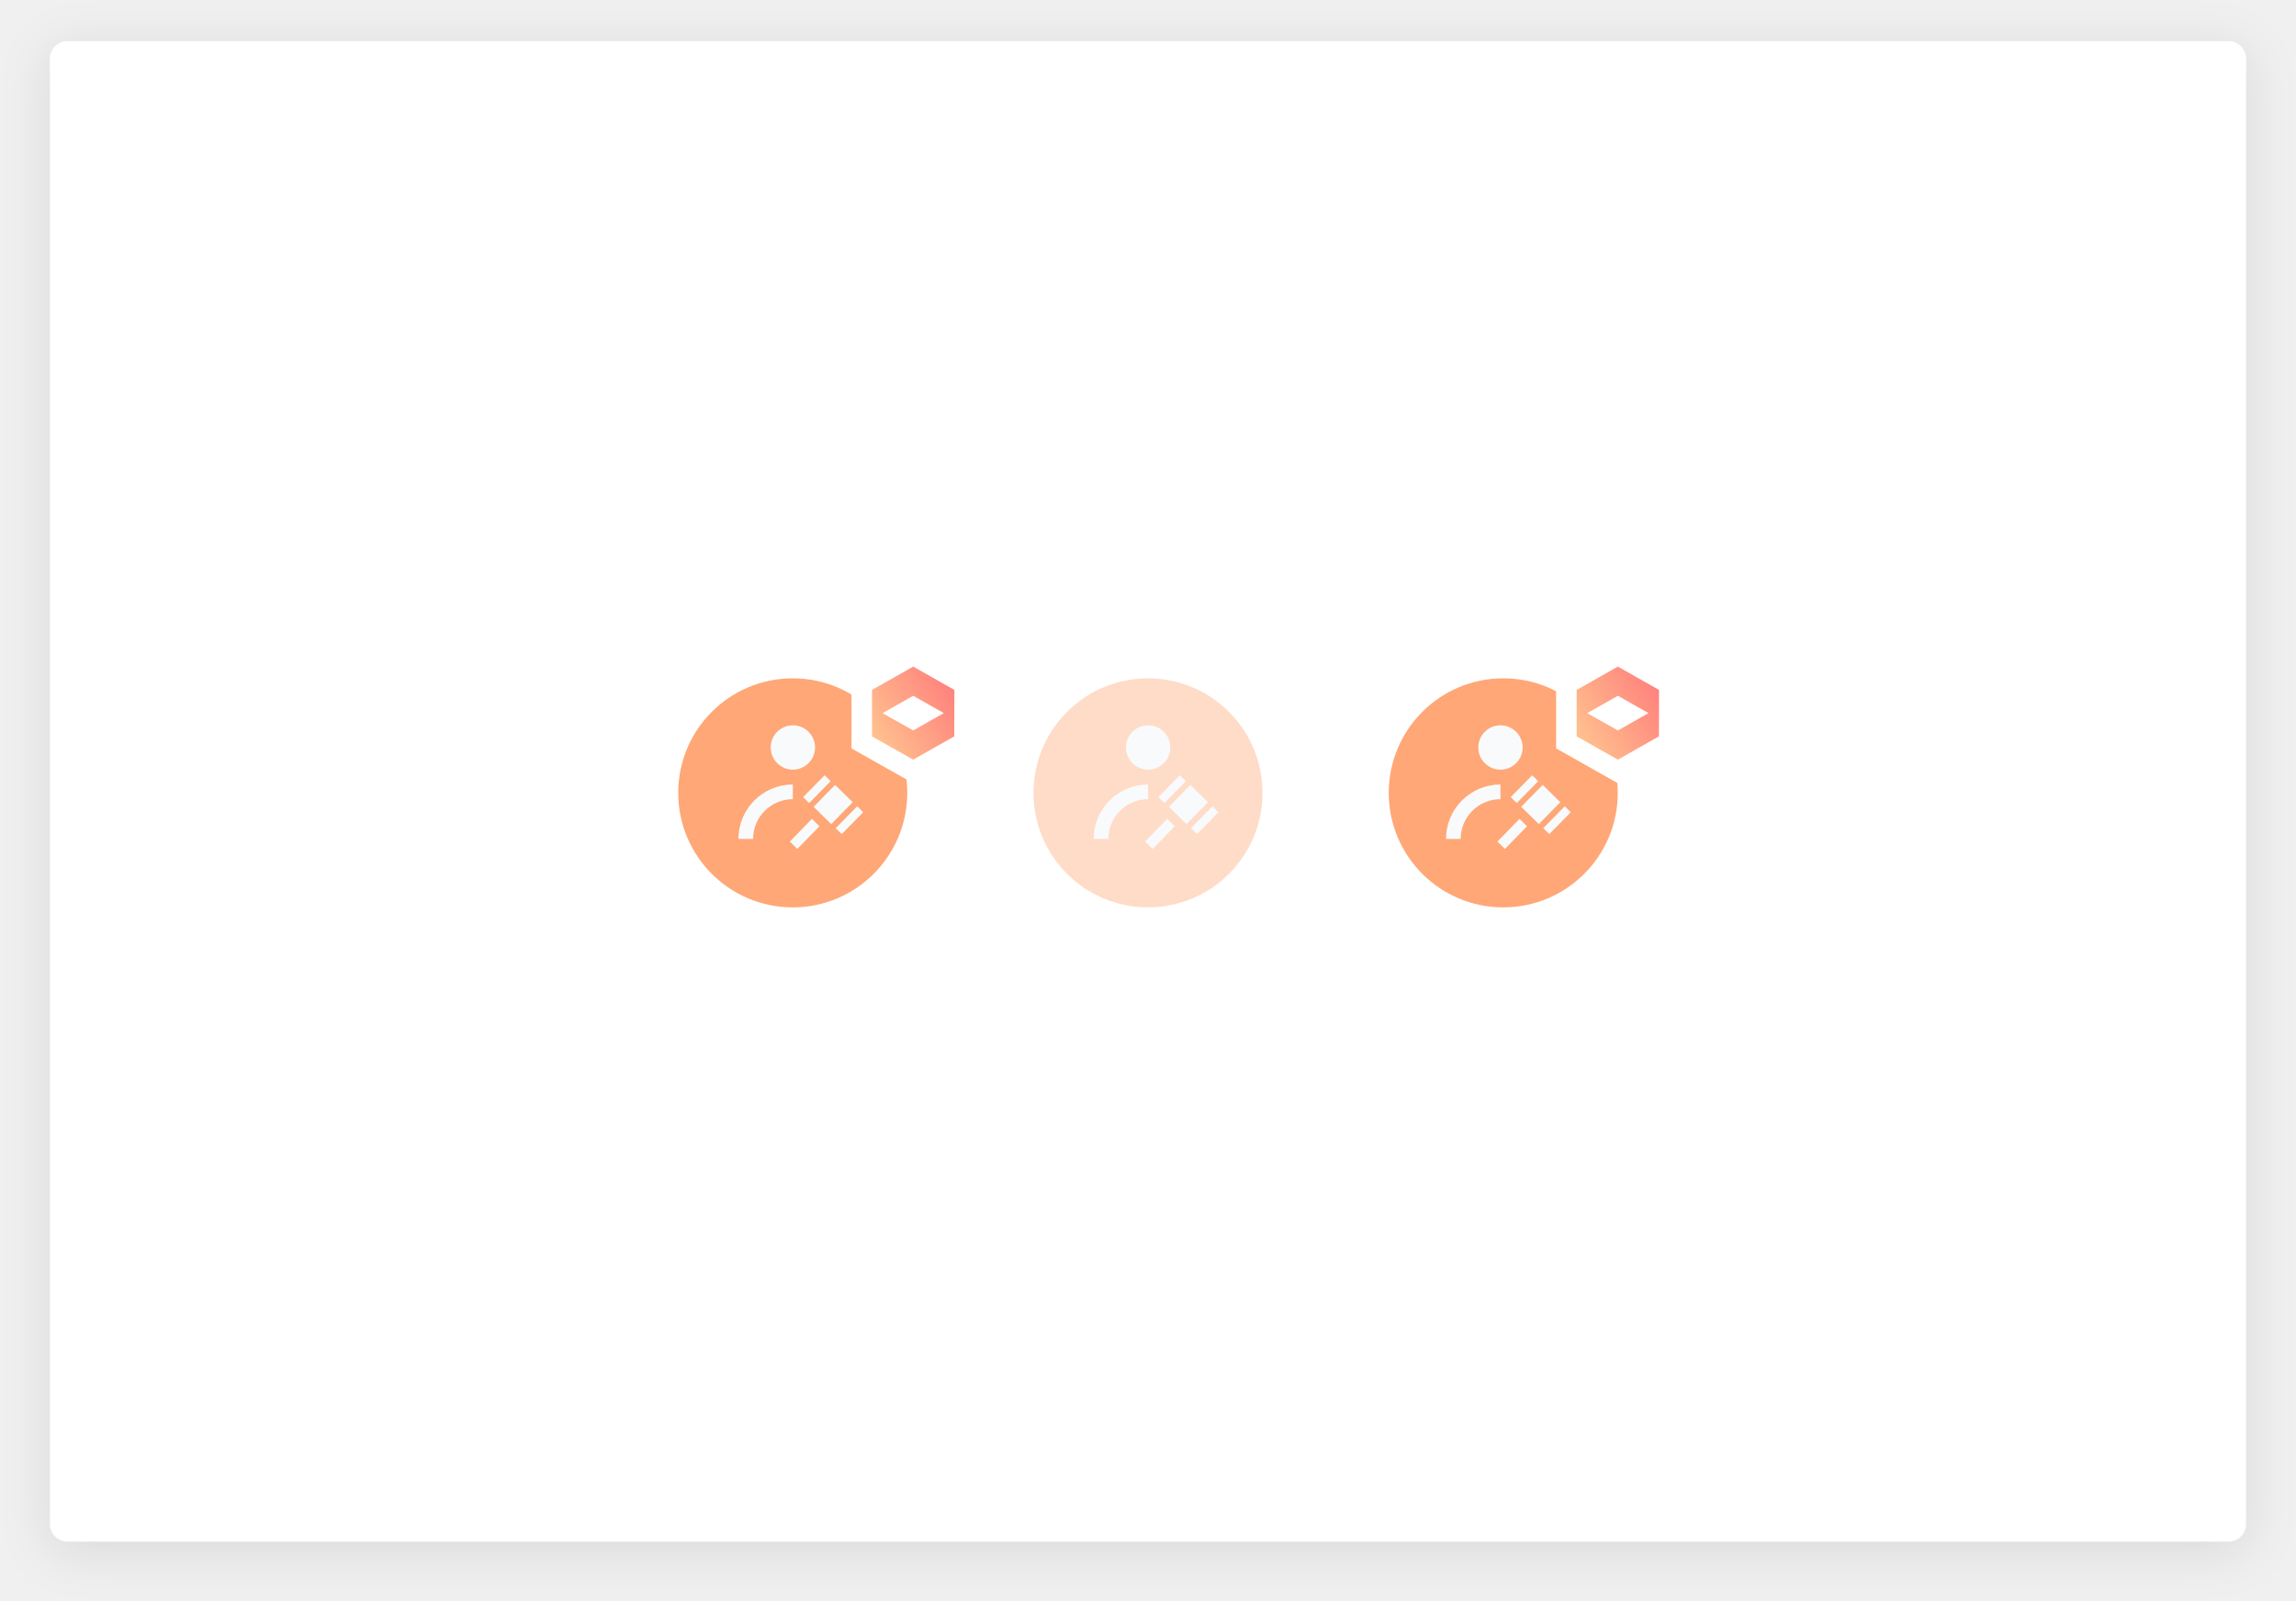
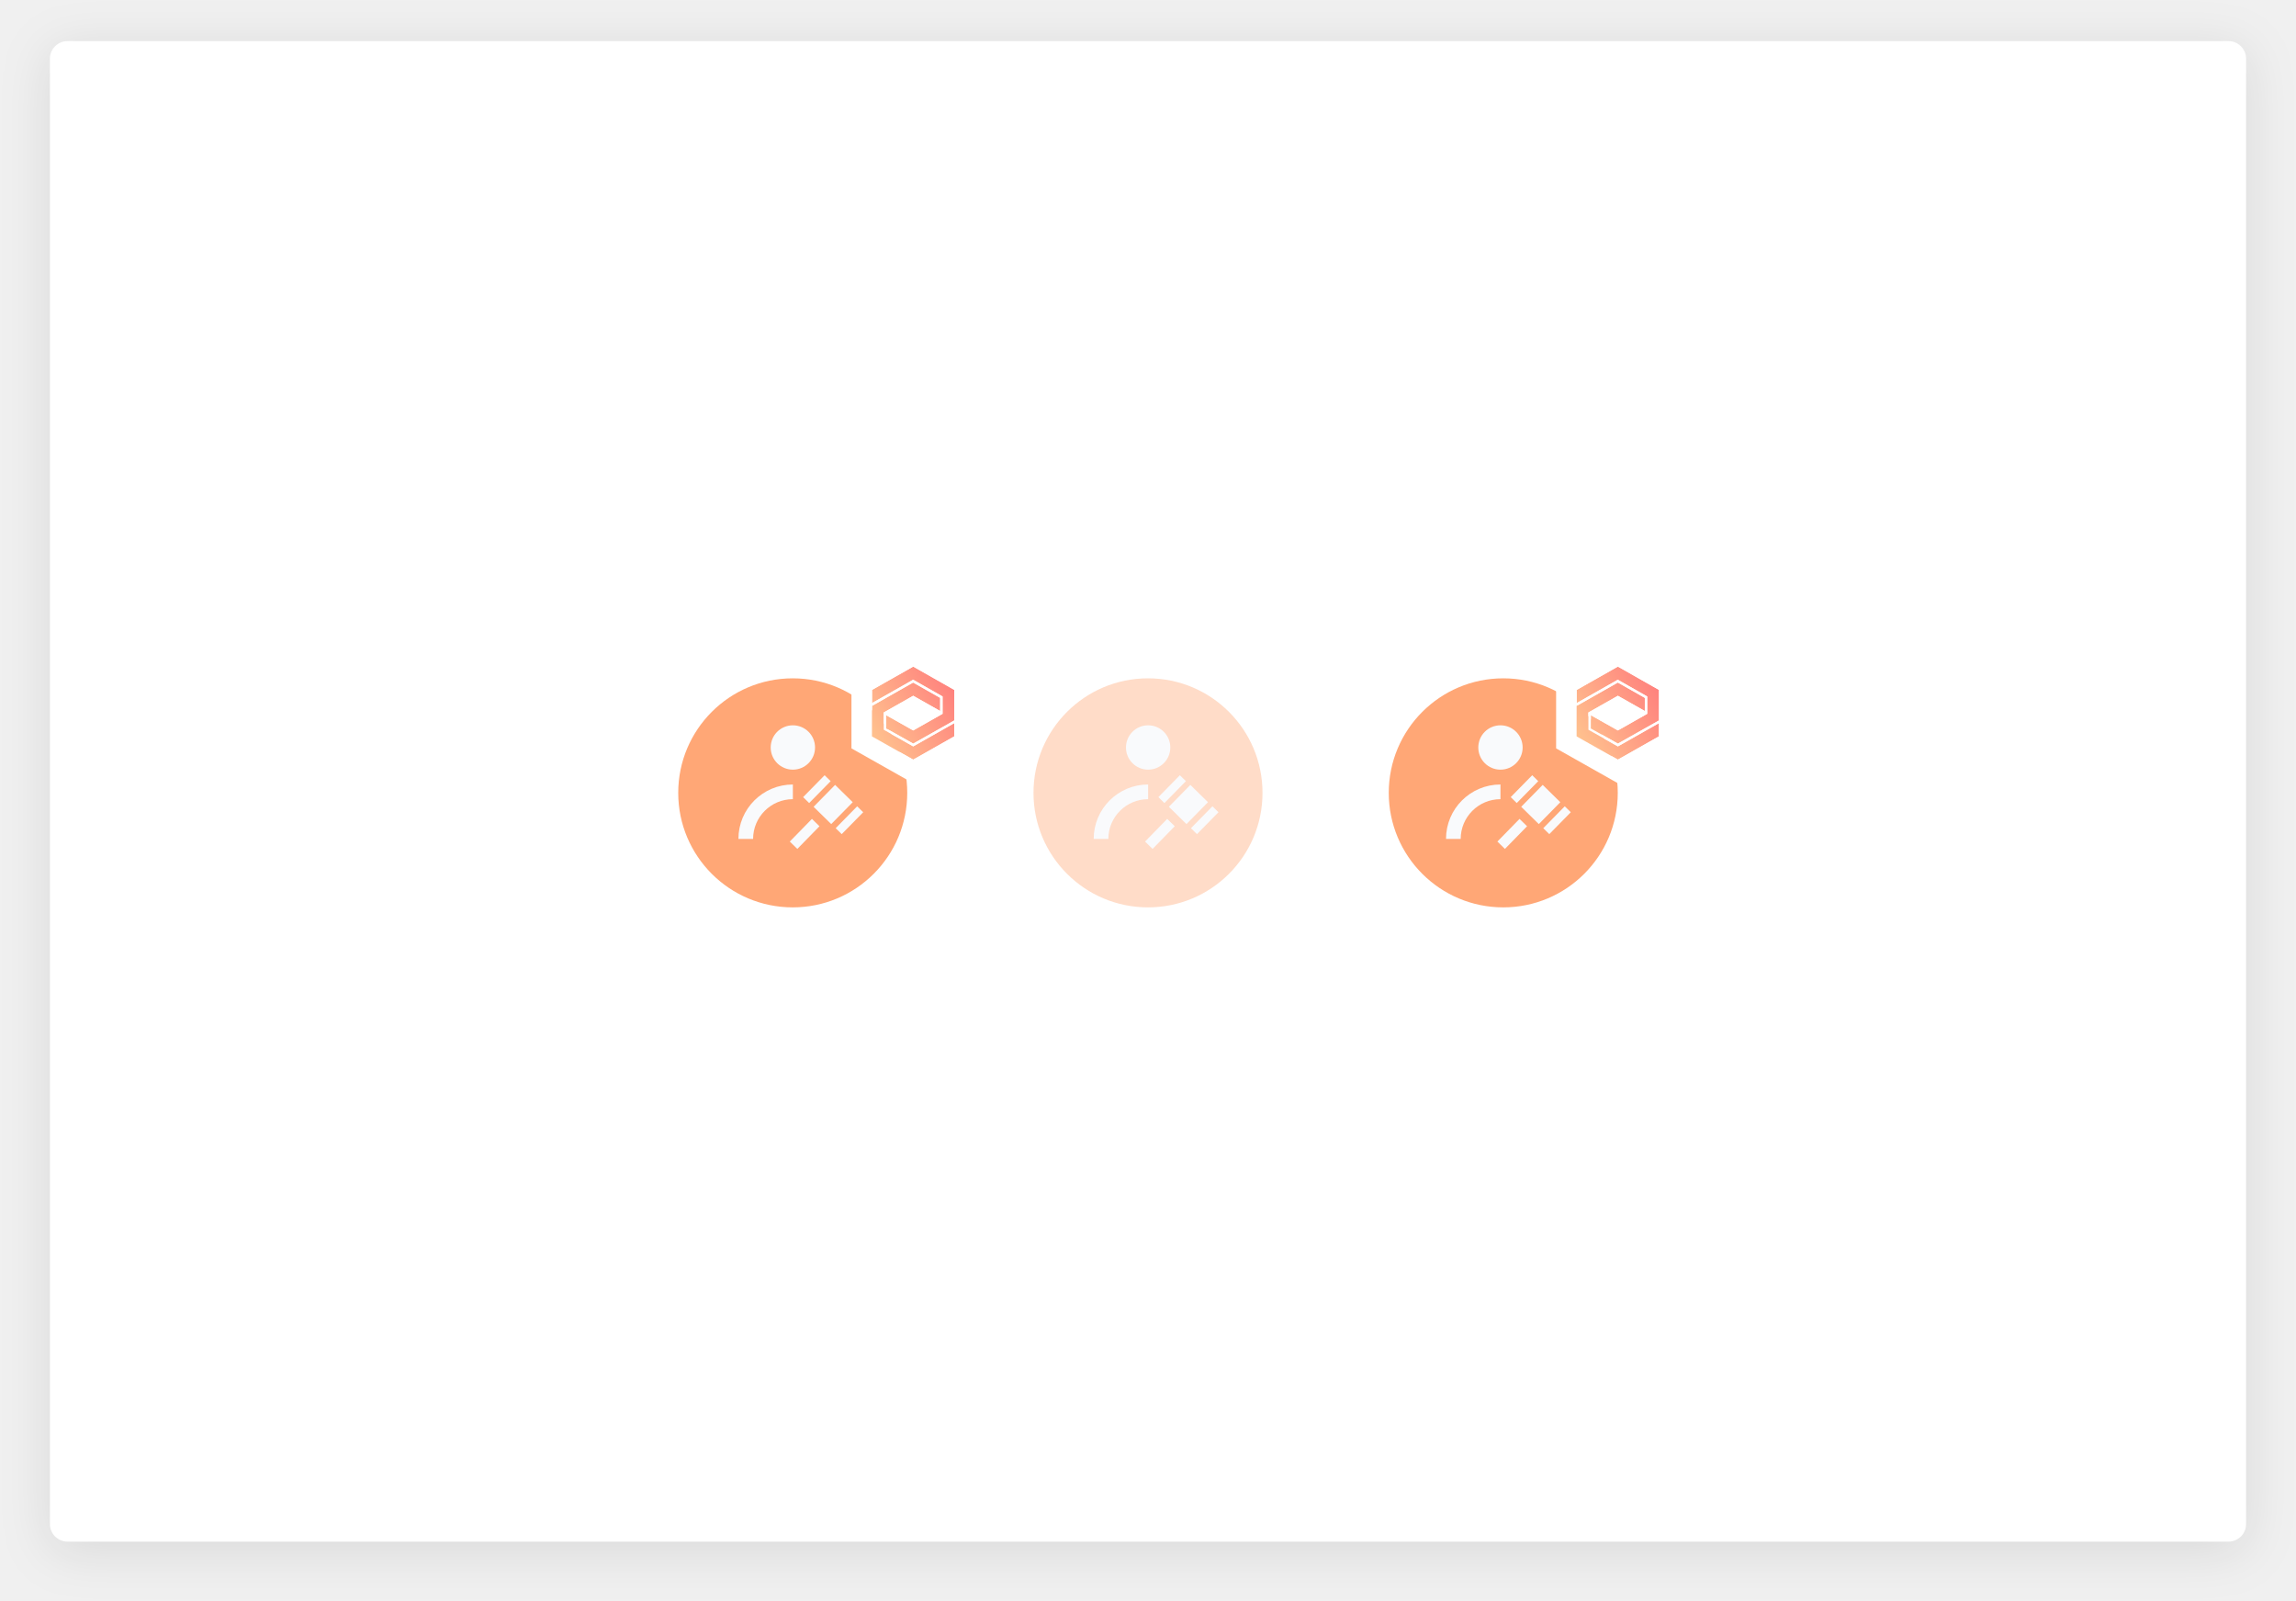
<svg xmlns="http://www.w3.org/2000/svg" width="782" height="545" viewBox="0 0 782 545" fill="none">
  <g filter="url(#filter0_d)">
    <rect x="17" y="14" width="748" height="511" rx="6" fill="white" />
  </g>
  <circle cx="391" cy="270" r="39" fill="#FFA776" fill-opacity="0.4" />
  <rect x="398.108" y="274.748" width="10.449" height="8.408" transform="rotate(-45.5209 398.108 274.748)" fill="#F9FAFC" />
  <rect x="394.536" y="271.455" width="10.449" height="2.882" transform="rotate(-45.5209 394.536 271.455)" fill="#F9FAFC" />
  <rect x="405.623" y="282.038" width="10.449" height="2.882" transform="rotate(-45.5209 405.623 282.038)" fill="#F9FAFC" />
  <rect x="397.542" y="278.868" width="3.587" height="10.792" transform="rotate(44.341 397.542 278.868)" fill="#F9FAFC" />
  <path d="M375 285.7C375 276.838 382.184 269.654 391.047 269.654" stroke="#F9FAFC" stroke-width="5" />
  <circle cx="391.047" cy="254.551" r="7.551" fill="#F9FAFC" />
  <circle cx="270" cy="270" r="39" fill="#FFA776" />
  <rect x="277.108" y="274.748" width="10.449" height="8.408" transform="rotate(-45.5209 277.108 274.748)" fill="#F9FAFC" />
  <rect x="273.536" y="271.455" width="10.449" height="2.882" transform="rotate(-45.5209 273.536 271.455)" fill="#F9FAFC" />
  <rect x="284.623" y="282.038" width="10.449" height="2.882" transform="rotate(-45.5209 284.623 282.038)" fill="#F9FAFC" />
  <rect x="276.542" y="278.868" width="3.587" height="10.792" transform="rotate(44.341 276.542 278.868)" fill="#F9FAFC" />
  <path d="M254 285.7C254 276.838 261.184 269.654 270.047 269.654" stroke="#F9FAFC" stroke-width="5" />
  <circle cx="270.047" cy="254.551" r="7.551" fill="#F9FAFC" />
  <circle cx="512" cy="270" r="39" fill="#FFA776" />
  <rect x="518.108" y="274.748" width="10.449" height="8.408" transform="rotate(-45.5209 518.108 274.748)" fill="#F9FAFC" />
  <rect x="514.536" y="271.455" width="10.449" height="2.882" transform="rotate(-45.5209 514.536 271.455)" fill="#F9FAFC" />
  <rect x="525.623" y="282.038" width="10.449" height="2.882" transform="rotate(-45.5209 525.623 282.038)" fill="#F9FAFC" />
  <rect x="517.542" y="278.868" width="3.587" height="10.792" transform="rotate(44.341 517.542 278.868)" fill="#F9FAFC" />
  <path d="M495 285.7C495 276.838 502.184 269.654 511.047 269.654" stroke="#F9FAFC" stroke-width="5" />
  <circle cx="511.047" cy="254.551" r="7.551" fill="#F9FAFC" />
-   <path d="M314.354 242.842L311.03 244.726L307.706 242.851L311.036 240.964L314.354 242.842ZM293.5 240.379V245.445V250.767V252.81L295.279 253.815L309.314 261.737L311.038 262.71L312.76 261.735L326.742 253.812L328.517 252.807V250.767V247.396L328.543 247.382V245.337V234.949V232.91L326.77 231.904L312.762 223.956L311.036 222.977L309.31 223.955L295.275 231.903L293.5 232.908V234.949V238.341V239.434V240.379Z" fill="url(#paint0_linear)" stroke="white" stroke-width="7" />
-   <path d="M554.354 242.842L551.03 244.726L547.706 242.851L551.036 240.964L554.354 242.842ZM533.5 240.379V245.445V250.767V252.81L535.279 253.815L549.314 261.737L551.038 262.71L552.76 261.735L566.742 253.812L568.517 252.807V250.767V247.396L568.543 247.382V245.337V234.949V232.91L566.77 231.904L552.762 223.956L551.036 222.977L549.31 223.955L535.275 231.903L533.5 232.908V234.949V238.341V239.434V240.379Z" fill="url(#paint1_linear)" stroke="white" stroke-width="7" />
+   <path d="M320.216 237.651V242.136L311.035 236.942L300.987 242.635V248.511L311.035 254.177L325.017 246.255V250.767L311.035 258.689L297 250.767V240.379L311.008 232.43L320.216 237.651Z" fill="url(#paint0_linear)" />
+   <path d="M301.827 243.553V248.065L311.035 253.233L325.043 245.337V234.949L311.035 227L297 234.949V239.434L311.008 231.486L321.029 237.178V243.081L311.035 248.747L301.827 243.553Z" fill="url(#paint1_linear)" />
+   <path fill-rule="evenodd" clip-rule="evenodd" d="M311.035 253.233L301.827 248.065V243.553L311.035 248.747L321.029 243.081V237.178L311.008 231.486L297 239.434V234.949L311.035 227L325.043 234.949V245.337L311.035 253.233ZM311.035 254.177L300.987 248.511V242.635L311.035 236.942L320.216 242.136V237.651L311.008 232.43L297 240.379V250.767L311.035 258.689L325.017 250.767V246.255L311.035 254.177ZM290 230.868L311.038 218.953L332.043 230.872V249.427L332.017 249.441V254.846L311.041 266.731L290 254.854V230.868Z" fill="white" />
+   <path d="M560.216 237.651V242.136L551.035 236.942L540.987 242.635V248.511L551.035 254.177L565.017 246.255V250.767L551.035 258.689L537 250.767V240.379L551.008 232.43L560.216 237.651Z" fill="url(#paint2_linear)" />
+   <path d="M541.827 243.553V248.065L551.035 253.233L565.043 245.337V234.949L551.035 227L537 234.949V239.434L551.008 231.486L561.029 237.178V243.081L551.035 248.747L541.827 243.553Z" fill="url(#paint3_linear)" />
+   <path fill-rule="evenodd" clip-rule="evenodd" d="M551.035 253.233L541.827 248.065V243.553L551.035 248.747L561.029 243.081V237.178L551.008 231.486L537 239.434V234.949L551.035 227L565.043 234.949V245.337L551.035 253.233ZM551.035 254.177L540.987 248.511V242.635L551.035 236.942L560.216 242.136V237.651L551.008 232.43L537 240.379V250.767L551.035 258.689L565.017 250.767V246.255L551.035 254.177ZM530 230.868L551.038 218.953L572.043 230.872V249.427L572.017 249.441V254.846L551.041 266.731L530 254.854V230.868Z" fill="white" />
  <defs>
    <filter id="filter0_d" x="0" y="0" width="782" height="545" filterUnits="userSpaceOnUse" color-interpolation-filters="sRGB">
      <feFlood flood-opacity="0" result="BackgroundImageFix" />
      <feColorMatrix in="SourceAlpha" type="matrix" values="0 0 0 0 0 0 0 0 0 0 0 0 0 0 0 0 0 0 127 0" />
      <feOffset dy="3" />
      <feGaussianBlur stdDeviation="8.5" />
      <feColorMatrix type="matrix" values="0 0 0 0 0 0 0 0 0 0 0 0 0 0 0 0 0 0 0.1 0" />
      <feBlend mode="normal" in2="BackgroundImageFix" result="effect1_dropShadow" />
      <feBlend mode="normal" in="SourceGraphic" in2="effect1_dropShadow" result="shape" />
    </filter>
    <linearGradient id="paint0_linear" x1="297" y1="254.125" x2="328.487" y2="235.154" gradientUnits="userSpaceOnUse">
      <stop stop-color="#FFC58F" />
      <stop offset="1" stop-color="#FF7C7C" />
    </linearGradient>
-     <linearGradient id="paint1_linear" x1="537" y1="254.125" x2="568.487" y2="235.154" gradientUnits="userSpaceOnUse">
+     <linearGradient id="paint1_linear" x1="297" y1="254.125" x2="328.487" y2="235.154" gradientUnits="userSpaceOnUse">
+       <stop stop-color="#FFC58F" />
+       <stop offset="1" stop-color="#FF7C7C" />
+     </linearGradient>
+     <linearGradient id="paint2_linear" x1="537" y1="254.125" x2="568.487" y2="235.154" gradientUnits="userSpaceOnUse">
+       <stop stop-color="#FFC58F" />
+       <stop offset="1" stop-color="#FF7C7C" />
+     </linearGradient>
+     <linearGradient id="paint3_linear" x1="537" y1="254.125" x2="568.487" y2="235.154" gradientUnits="userSpaceOnUse">
      <stop stop-color="#FFC58F" />
      <stop offset="1" stop-color="#FF7C7C" />
    </linearGradient>
  </defs>
</svg>
